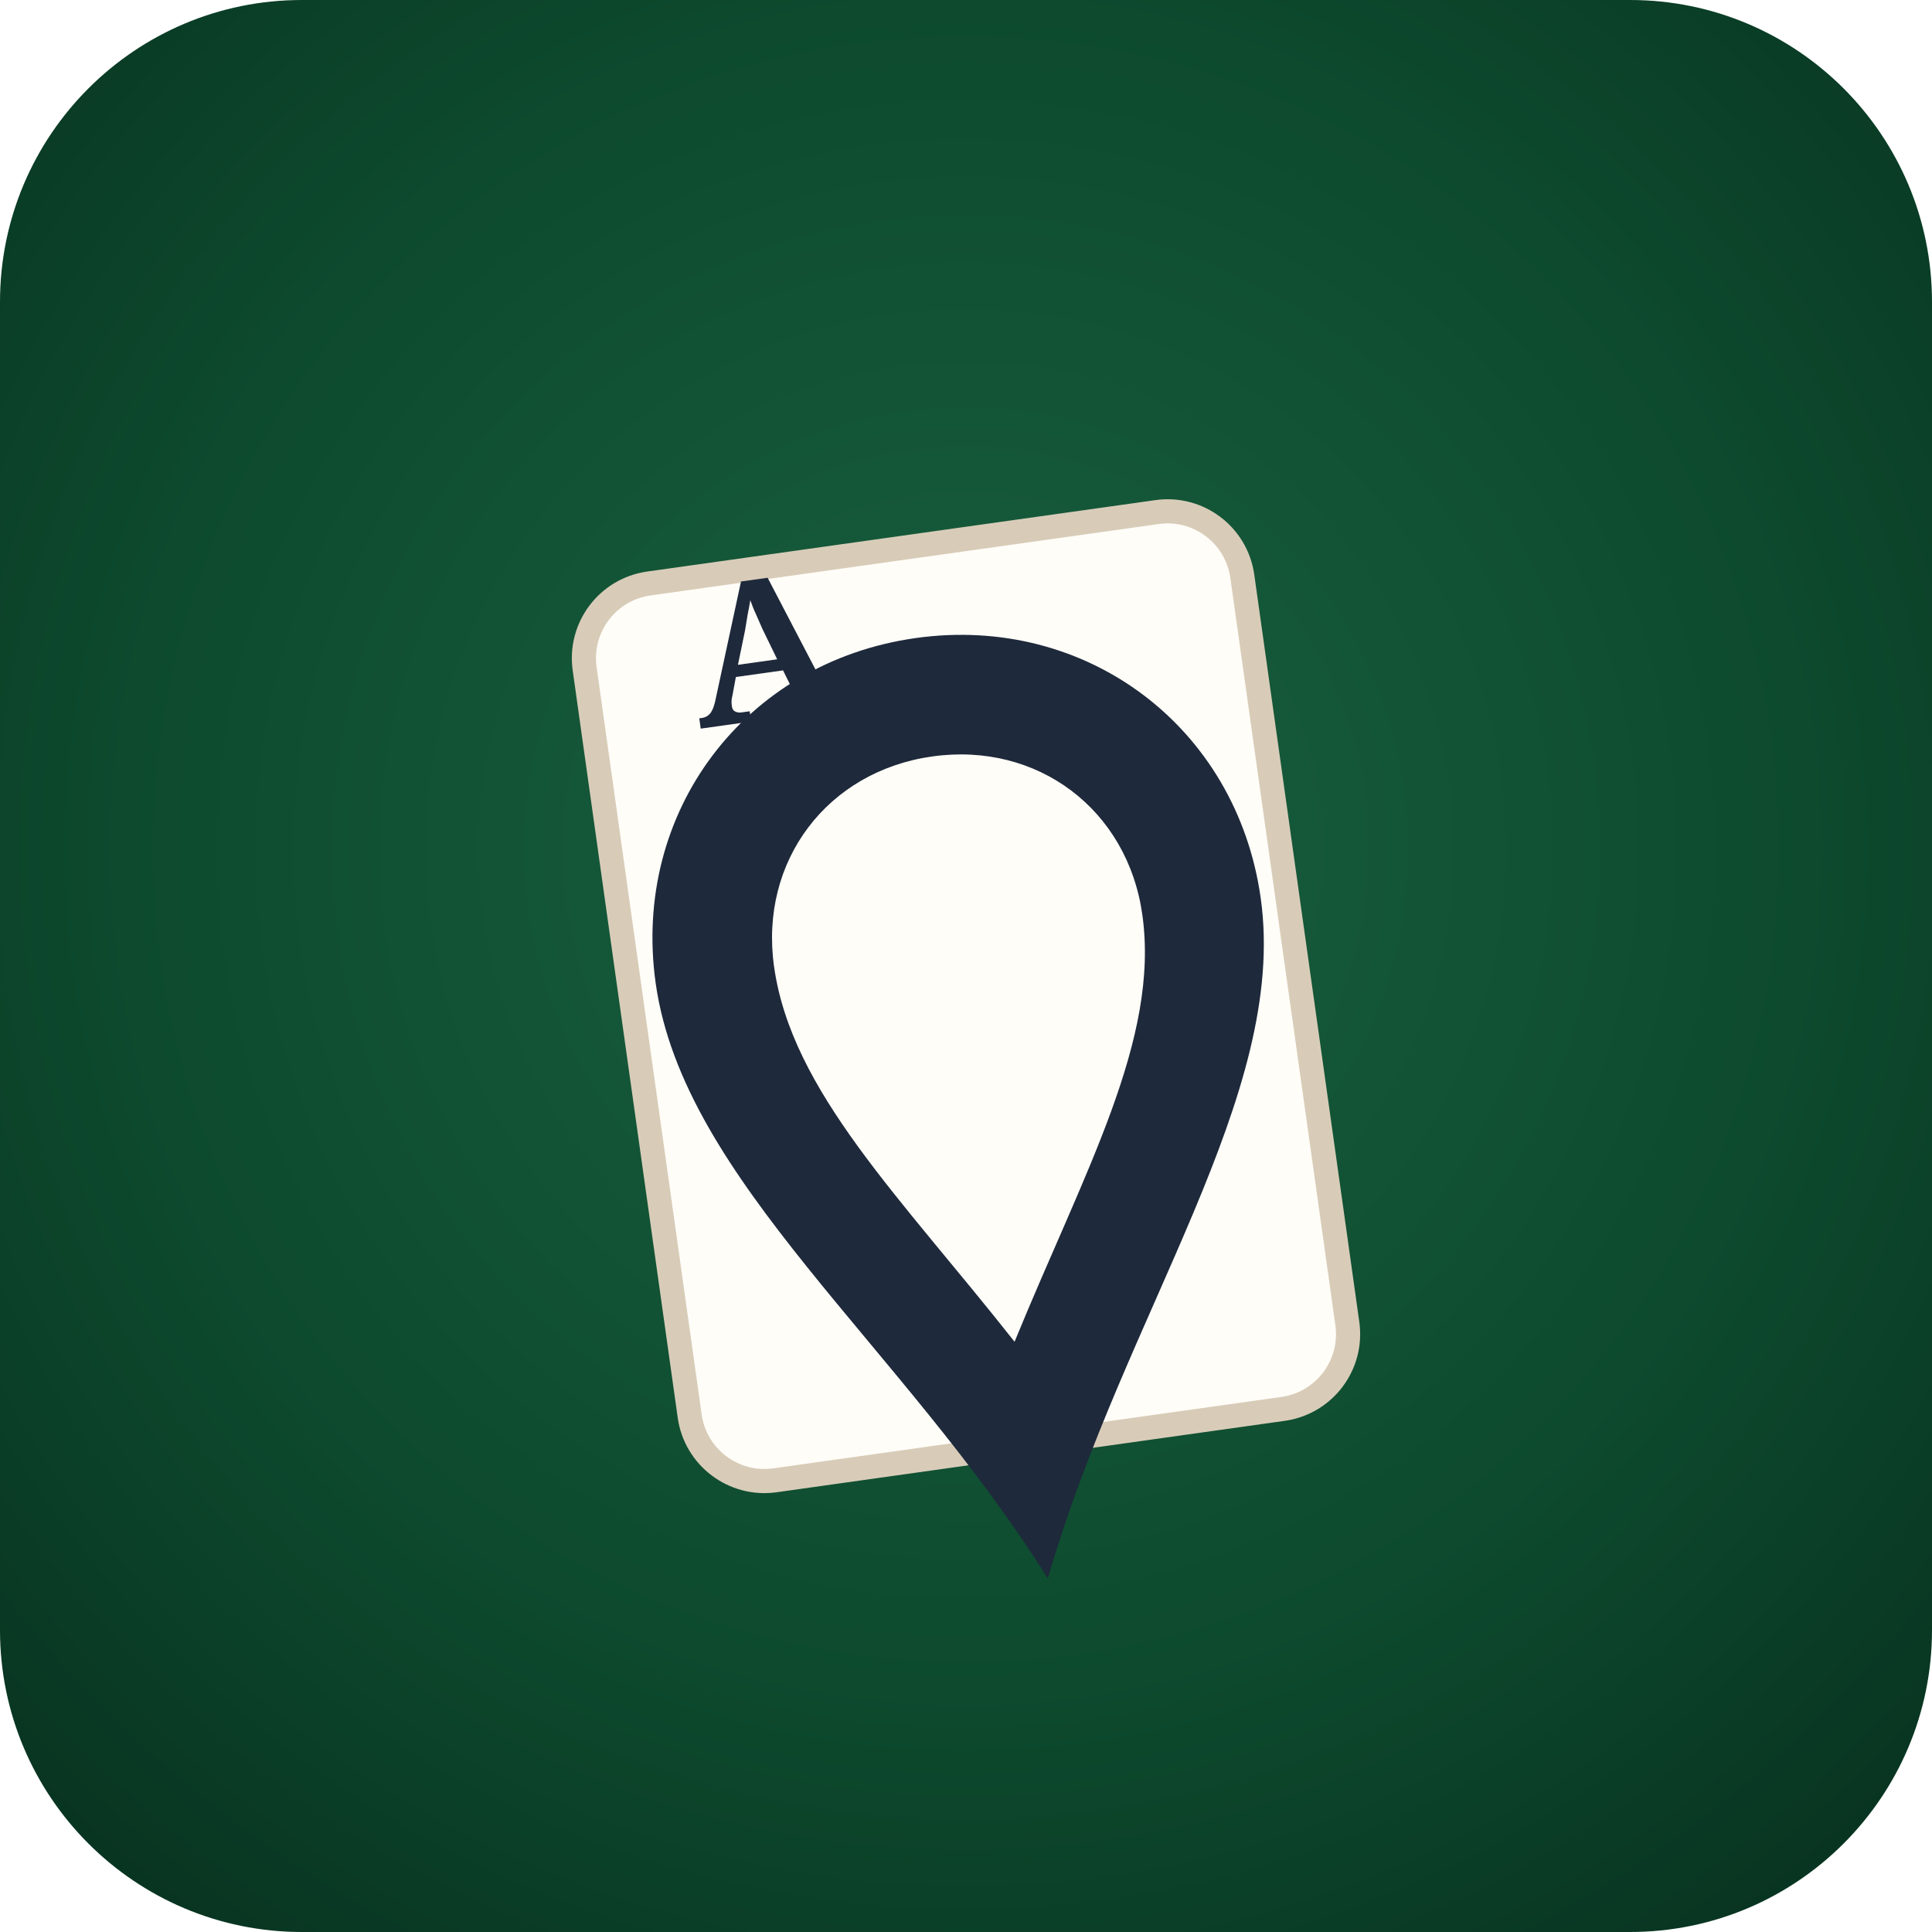
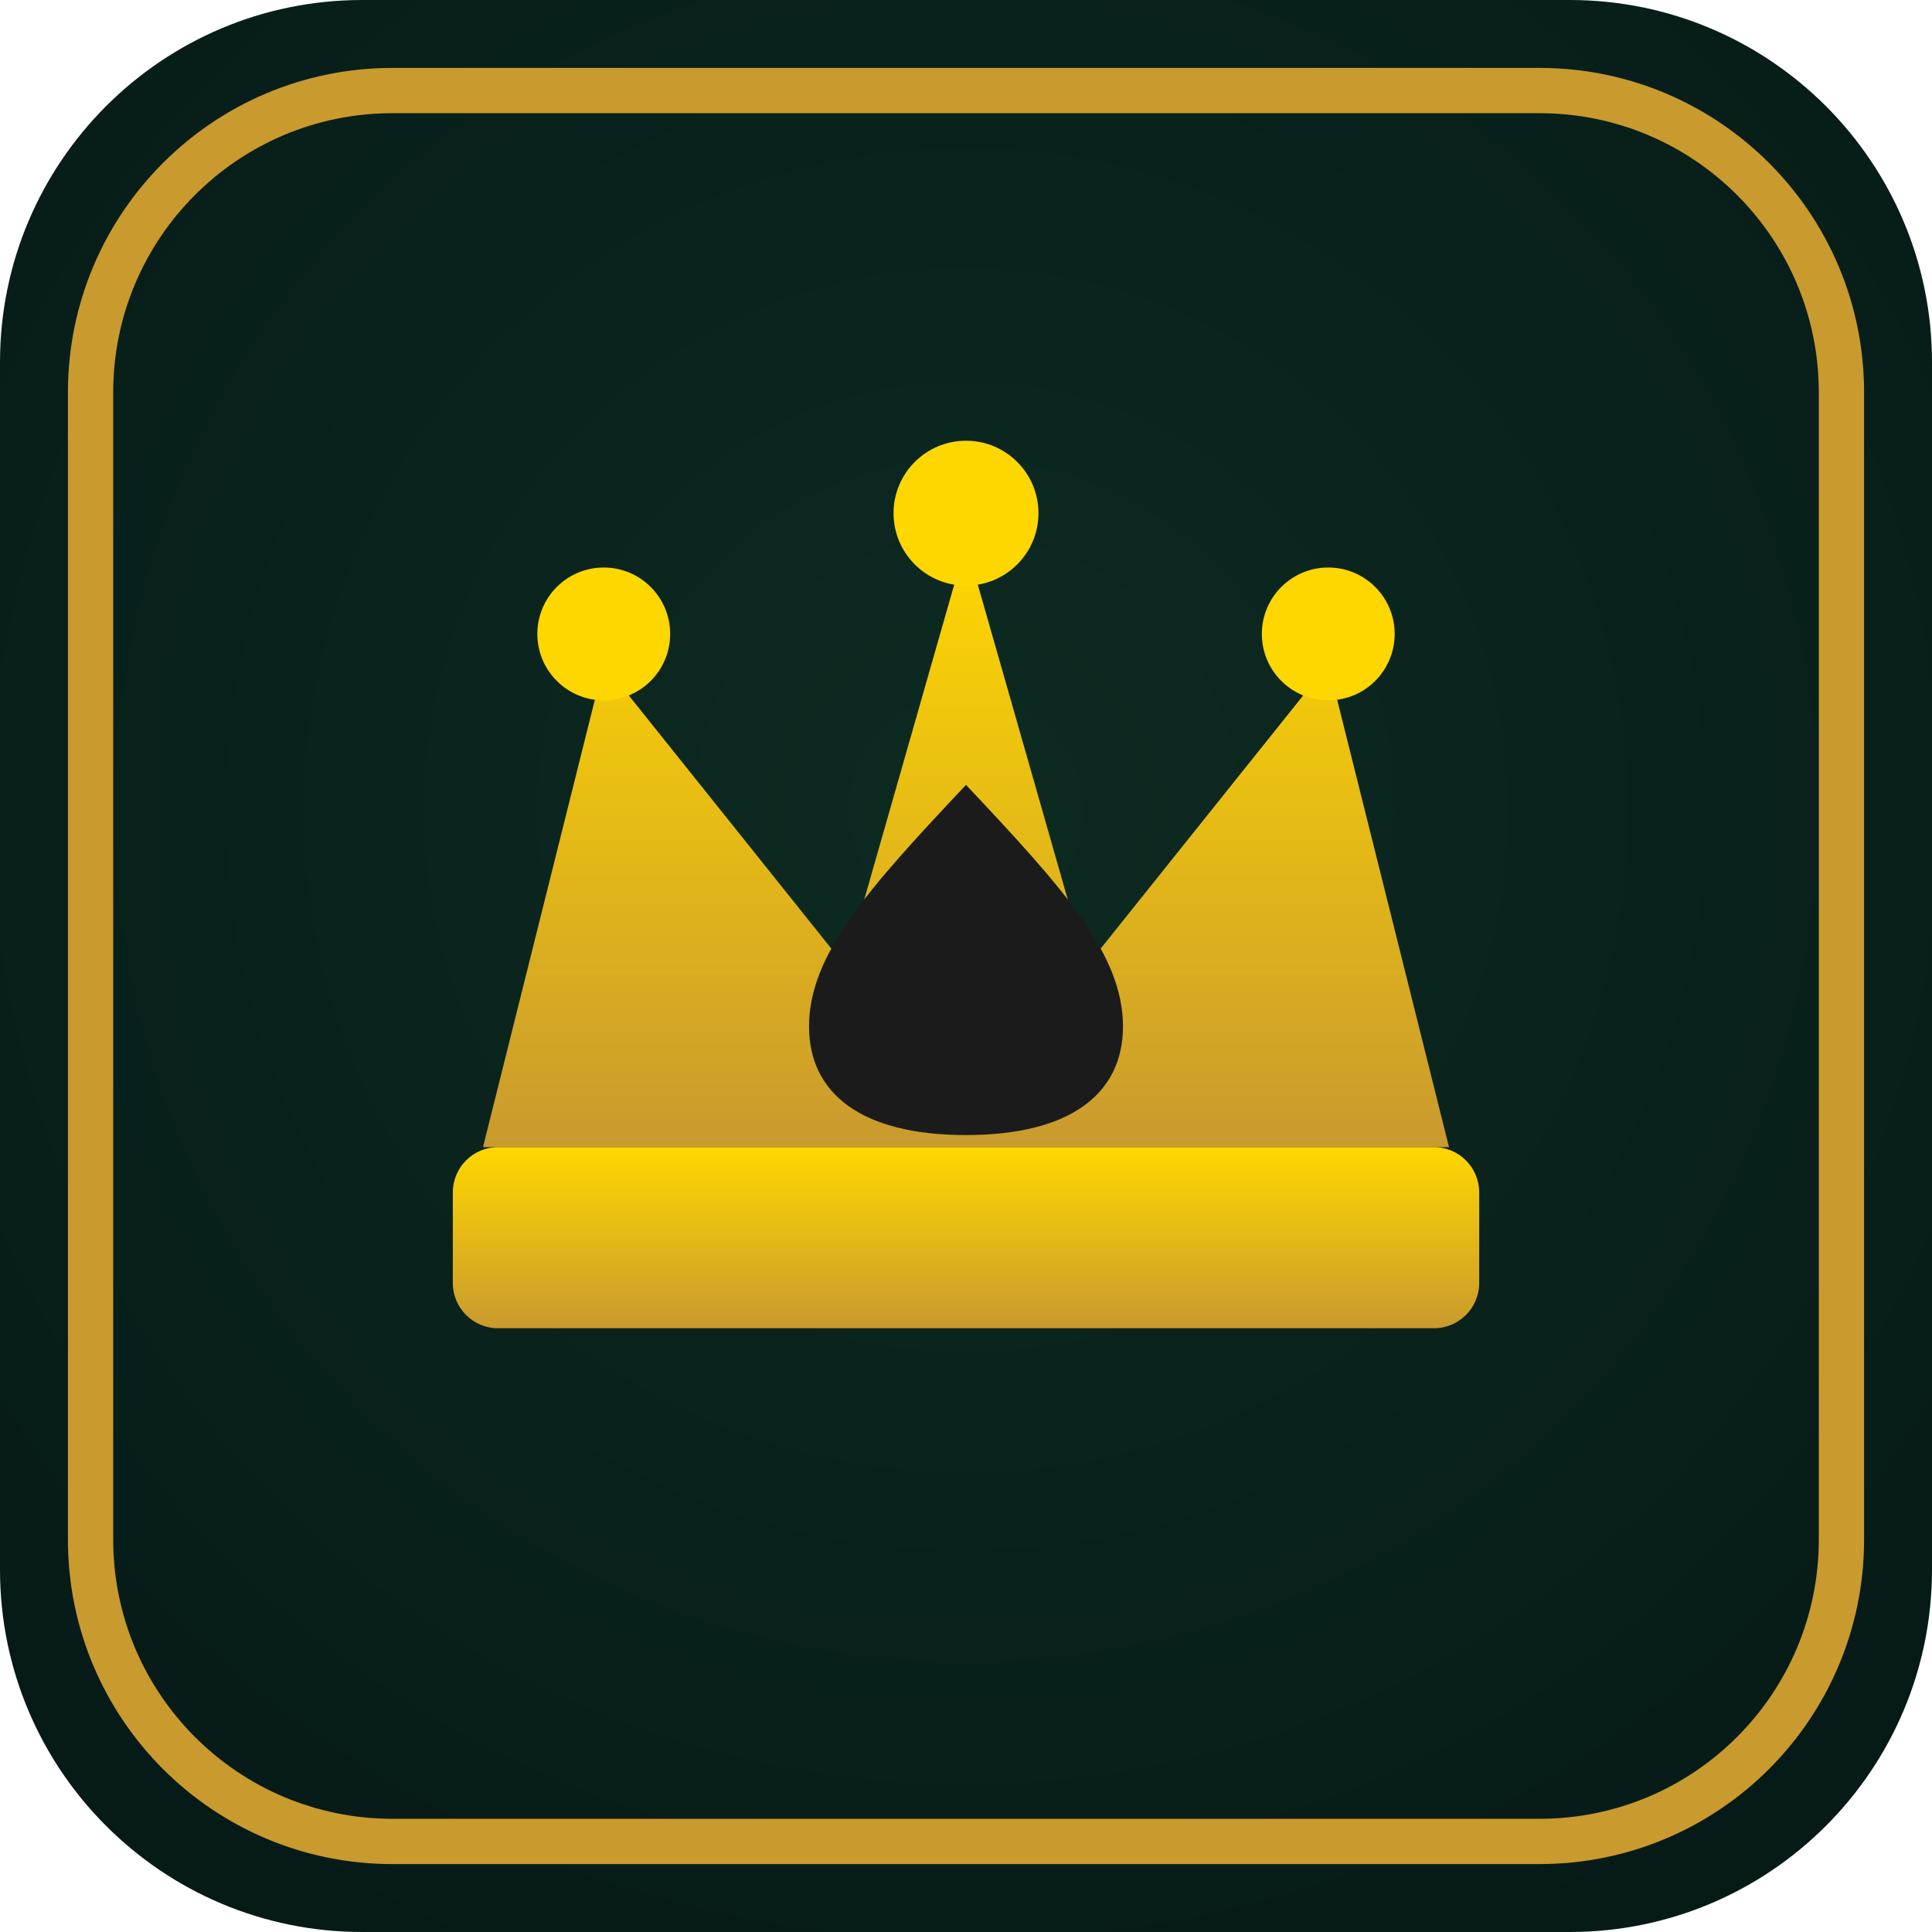
- <svg xmlns="http://www.w3.org/2000/svg" viewBox="0 0 64 64" role="img" aria-label="Royal Match Poker">
+ <svg xmlns="http://www.w3.org/2000/svg" viewBox="0 0 64 64" role="img" aria-label="Royal Poker Match">
  <defs>
-     <radialGradient id="felt" cx="50%" cy="44%" r="70%">
-       <stop offset="0%" stop-color="#1a6040" />
-       <stop offset="62%" stop-color="#0d4a2e" />
-       <stop offset="100%" stop-color="#083320" />
+     <radialGradient id="felt" cx="50%" cy="42%" r="68%">
+       <stop offset="0%" stop-color="#0D2B22" />
+       <stop offset="100%" stop-color="#061A17" />
    </radialGradient>
+     <linearGradient id="gold" x1="0" y1="0" x2="0" y2="1">
+       <stop offset="0%" stop-color="#FFD700" />
+       <stop offset="100%" stop-color="#C99A2E" />
+     </linearGradient>
  </defs>
-   <rect width="64" height="64" rx="10" fill="url(#felt)" />
-   <g transform="translate(32 33) rotate(-8)">
-     <rect x="-11" y="-15" width="22" height="30" rx="2.5" fill="#fffdf8" stroke="#d8ccb8" stroke-width="0.8" />
-     <text x="-7.5" y="-10" font-family="Georgia, serif" font-size="6.5" font-weight="700" fill="#1e293b">A</text>
-     <path fill="#1e293b" transform="translate(0 1) scale(0.11)" d="M0 -118 C-52 -118 -92 -78 -92 -26 C-92 34 -34 92 0 168 C34 92 92 34 92 -26 C92 -78 52 -118 0 -118 Z M0 -82 C32 -82 56 -58 56 -26 C56 12 28 48 0 96 C-28 48 -56 12 -56 -26 C-56 -58 -32 -82 0 -82 Z" />
-   </g>
+   <rect width="64" height="64" rx="12" fill="url(#felt)" />
+   <rect x="3" y="3" width="58" height="58" rx="10" fill="none" stroke="#C99A2E" stroke-width="1.5" />
+   <path fill="url(#gold)" d="M16 38 L20 22 L28 32 L32 18 L36 32 L44 22 L48 38 Z" />
+   <rect x="15" y="38" width="34" height="6" rx="1.5" fill="url(#gold)" />
+   <circle cx="20" cy="21" r="2.2" fill="#FFD700" />
+   <circle cx="32" cy="17" r="2.4" fill="#FFD700" />
+   <circle cx="44" cy="21" r="2.2" fill="#FFD700" />
+   <path fill="#1B1B1B" d="M32 26c-3.2 3.4-5.2 5.6-5.2 8 0 2.2 1.7 3.6 5.2 3.6s5.2-1.4 5.2-3.6c0-2.4-2-4.6-5.2-8z" />
</svg>
